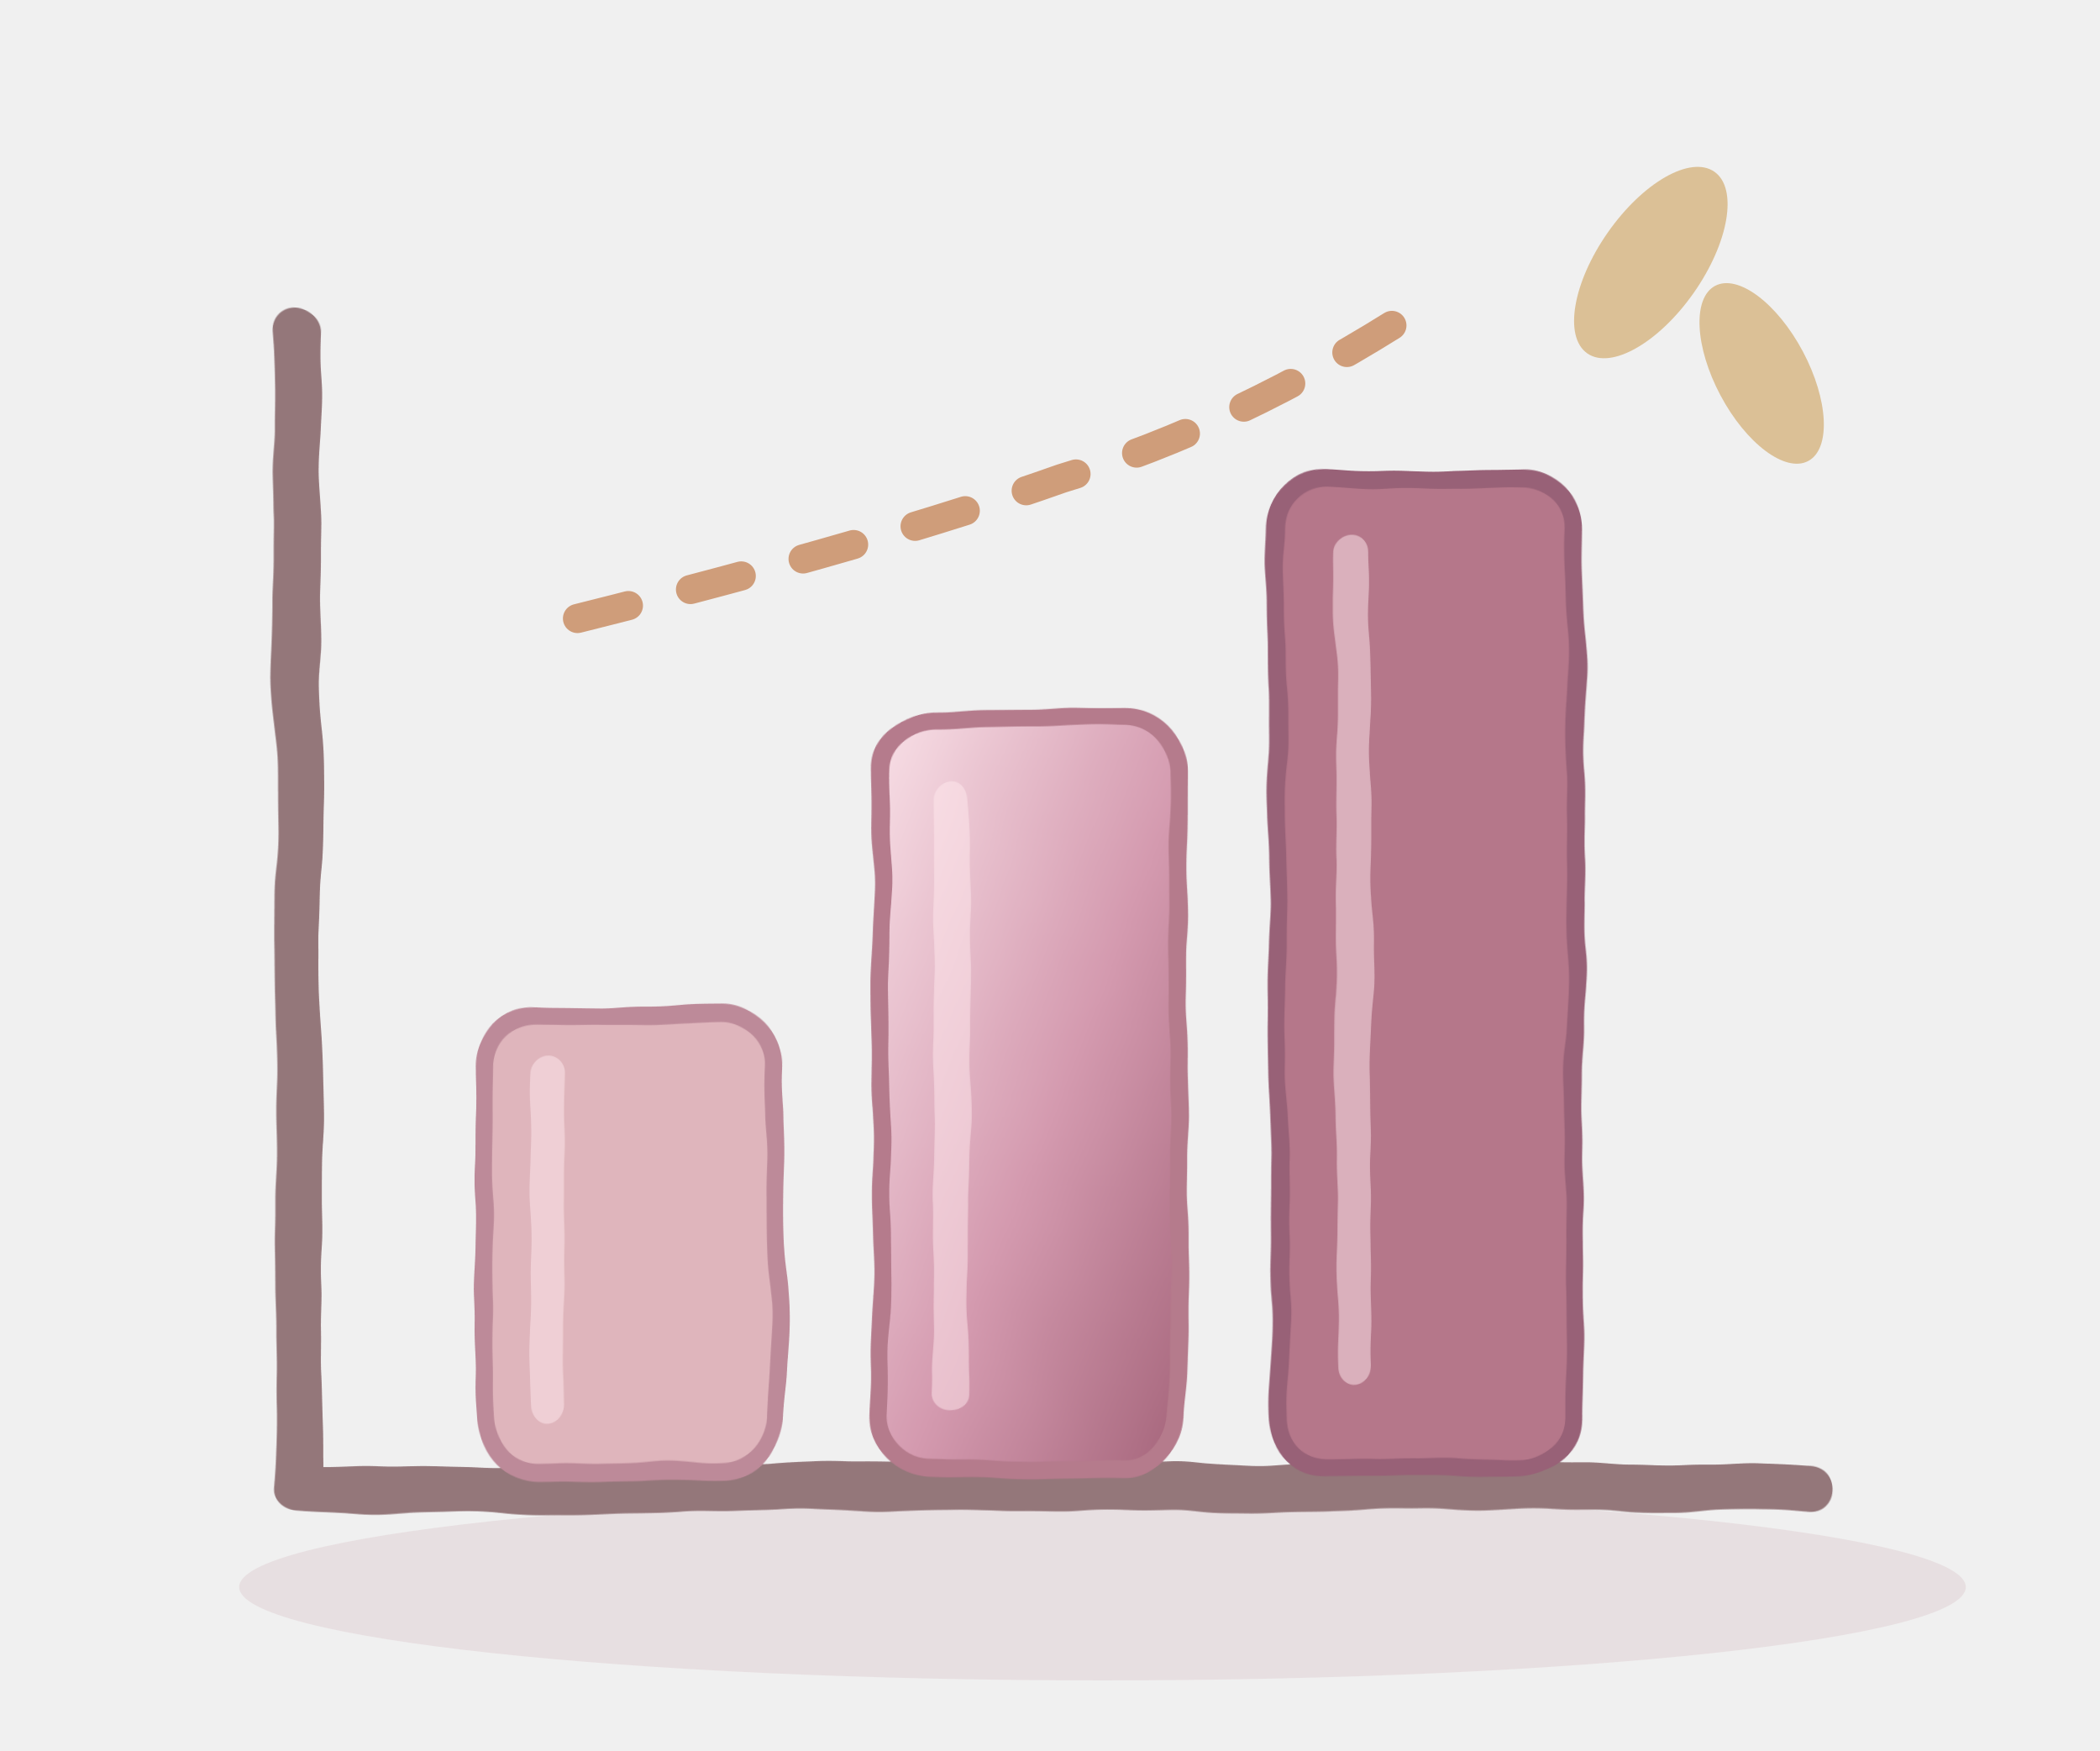
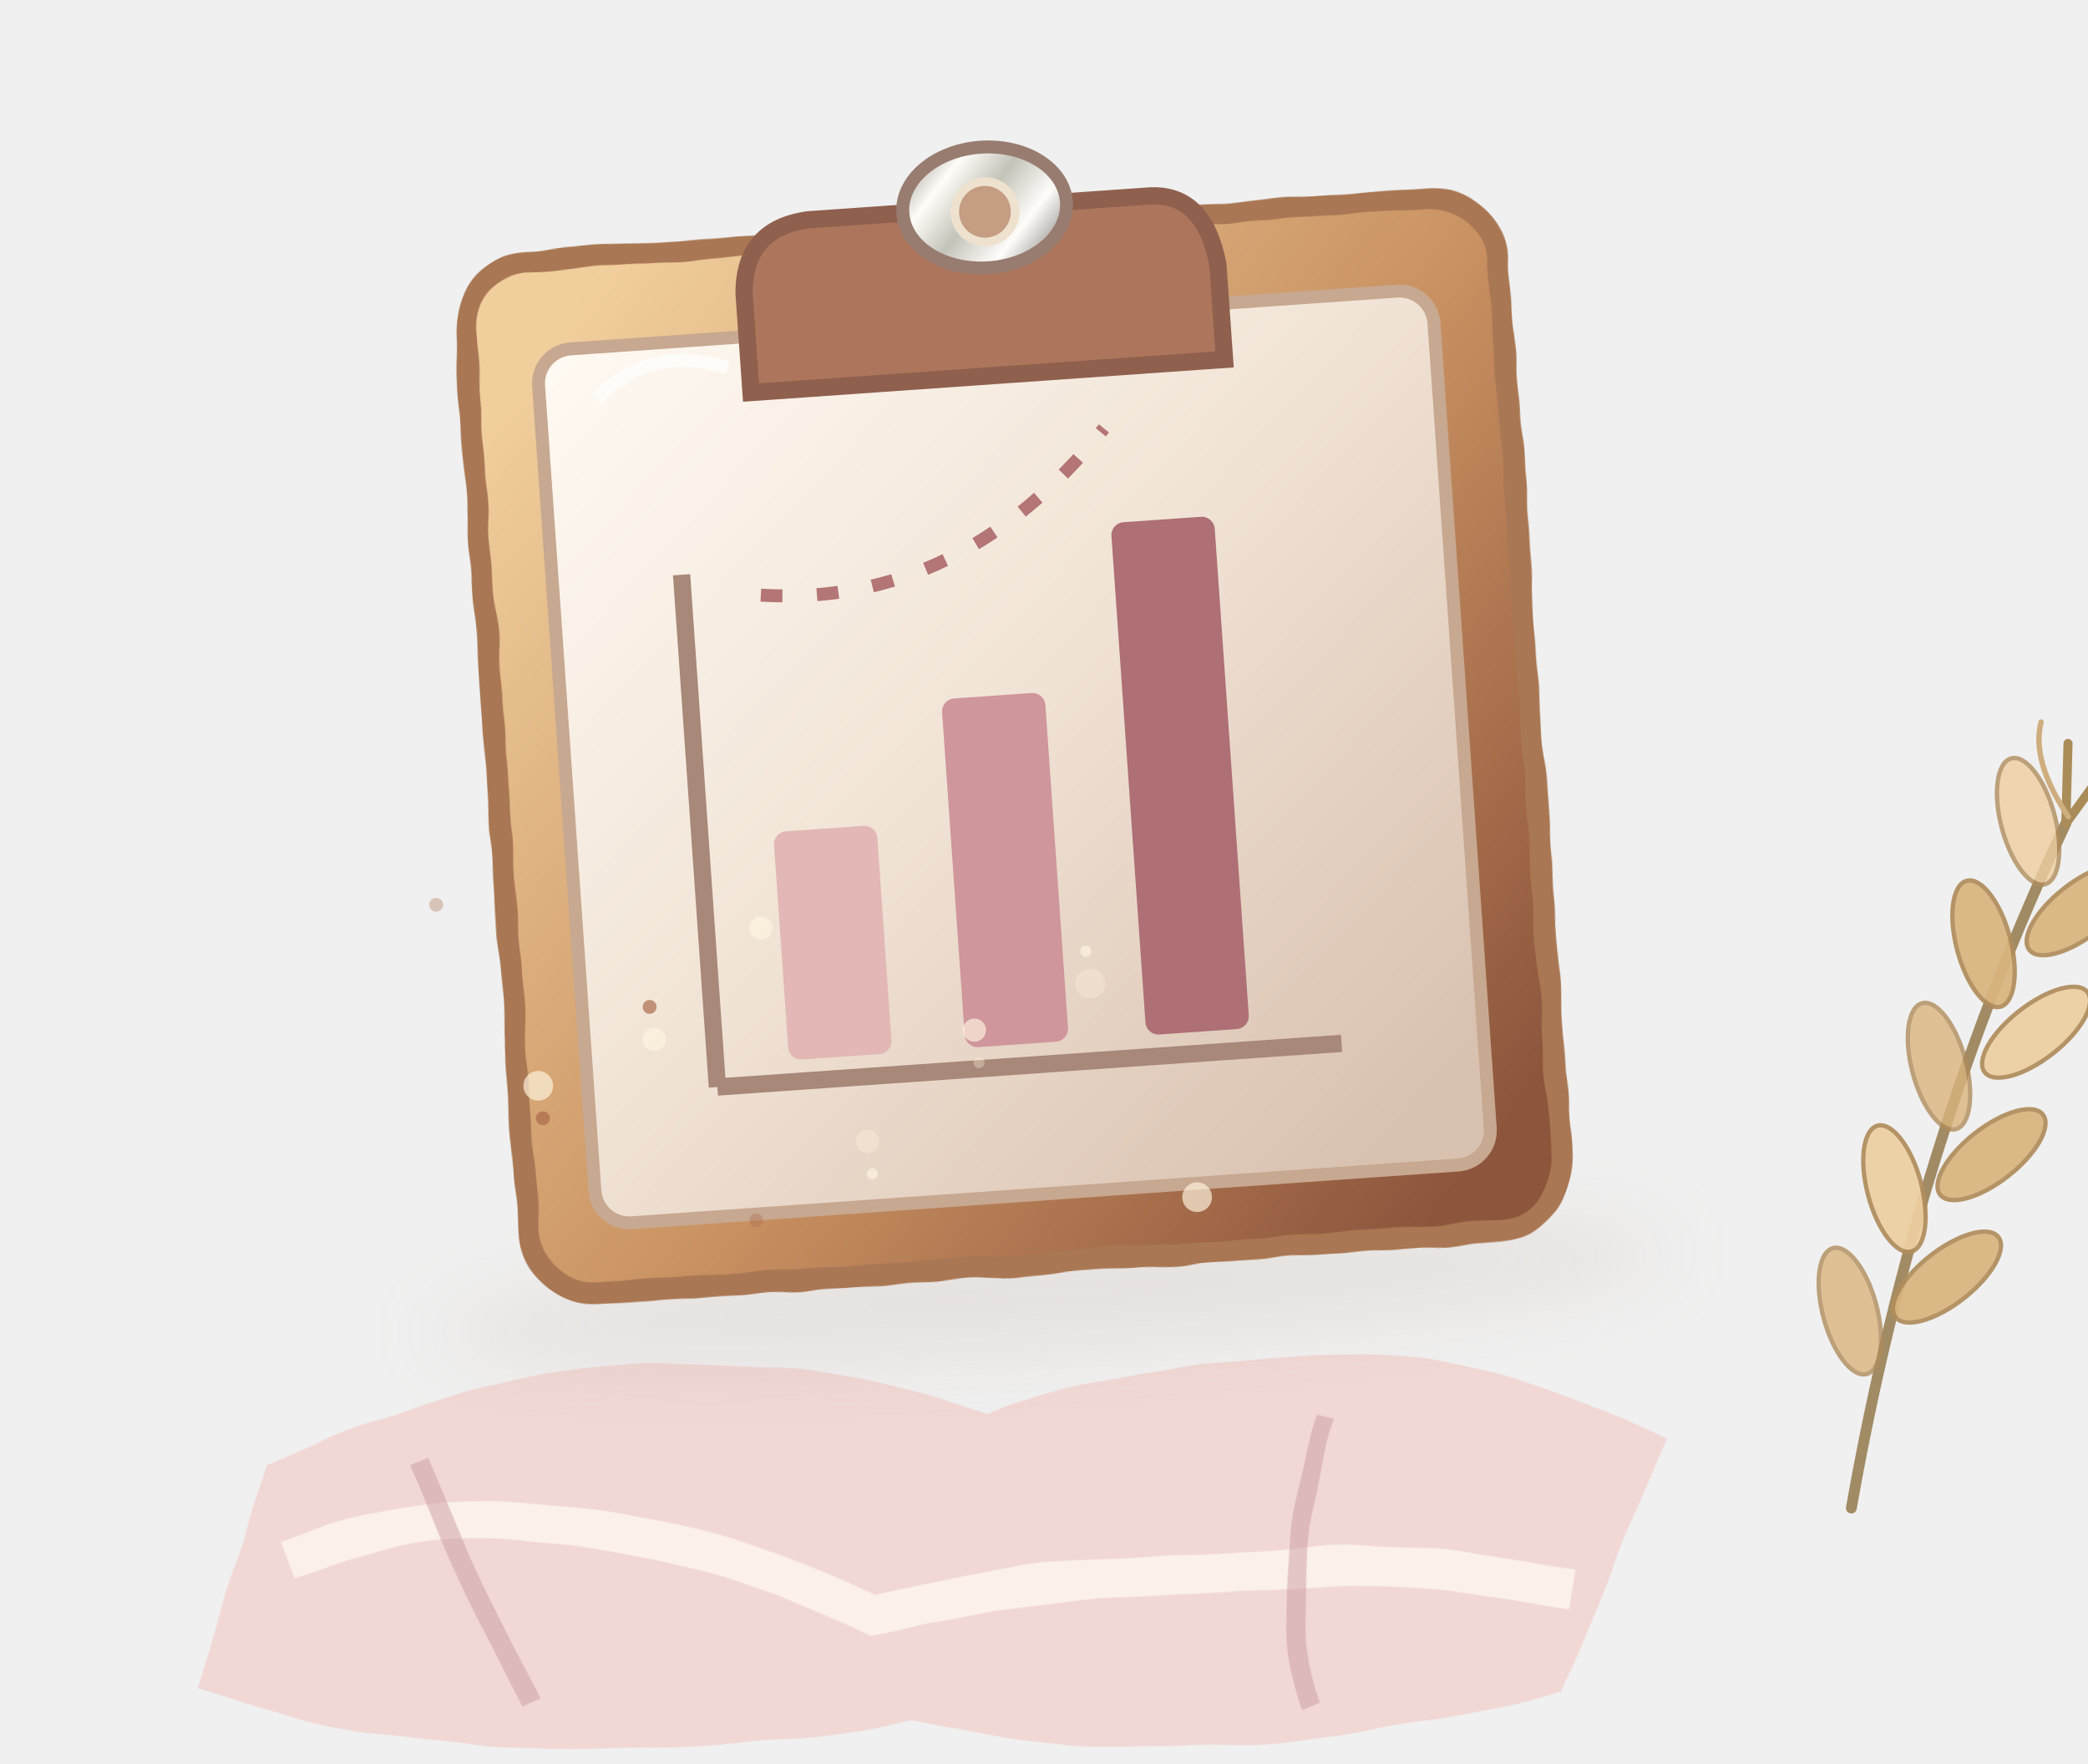
- <svg xmlns="http://www.w3.org/2000/svg" viewBox="0 0 360 300" role="img" aria-labelledby="t">
+ <svg xmlns="http://www.w3.org/2000/svg" viewBox="0 0 450 380" role="img" aria-labelledby="t">
  <defs>
-     <linearGradient id="rose" x1="0" y1="0" x2="1" y2="1">
-       <stop stop-color="#f8dfe6" />
-       <stop offset=".55" stop-color="#d49aaf" />
-       <stop offset="1" stop-color="#a6667c" />
+     <linearGradient id="crust" x1="0" y1="0" x2=".85" y2="1">
+       <stop stop-color="#ffefc6" />
+       <stop offset=".24" stop-color="#e7a96f" />
+       <stop offset=".57" stop-color="#c78150" />
+       <stop offset=".83" stop-color="#9e5939" />
+       <stop offset="1" stop-color="#6a382b" />
    </linearGradient>
-     <linearGradient id="wood" x1="0" y1="0" x2=".7" y2="1">
-       <stop stop-color="#f6d6b1" />
-       <stop offset=".5" stop-color="#ce9468" />
-       <stop offset="1" stop-color="#935a42" />
+     <linearGradient id="crumb" x1="0" y1="0" x2=".65" y2="1">
+       <stop stop-color="#fff9e9" />
+       <stop offset=".45" stop-color="#fae9c9" />
+       <stop offset="1" stop-color="#deb78b" />
    </linearGradient>
-     <filter id="wash">
-       <feTurbulence type="fractalNoise" baseFrequency=".034" numOctaves="3" seed="13" result="noise" />
-       <feDisplacementMap in="SourceGraphic" in2="noise" scale="2.6" />
+     <linearGradient id="paper" x1="0" y1="0" x2=".9" y2=".95">
+       <stop stop-color="#fffaf3" />
+       <stop offset=".47" stop-color="#f2e5d8" />
+       <stop offset="1" stop-color="#d9c1b0" />
+     </linearGradient>
+     <linearGradient id="blush" x1="0" y1="0" x2=".9" y2="1">
+       <stop stop-color="#f4d5d5" />
+       <stop offset=".52" stop-color="#d5a09f" />
+       <stop offset="1" stop-color="#9e656a" />
+     </linearGradient>
+     <linearGradient id="wood" x1=".05" y1=".1" x2=".95" y2=".9">
+       <stop stop-color="#f1cf9d" />
+       <stop offset=".55" stop-color="#c99161" />
+       <stop offset="1" stop-color="#8d553c" />
+     </linearGradient>
+     <linearGradient id="glass" x1="0" y1=".1" x2="1" y2=".3">
+       <stop stop-color="#978681" stop-opacity=".48" />
+       <stop offset=".21" stop-color="#fdfbf4" stop-opacity=".55" />
+       <stop offset=".65" stop-color="#e6dfd4" stop-opacity=".16" />
+       <stop offset="1" stop-color="#807b77" stop-opacity=".55" />
+     </linearGradient>
+     <linearGradient id="starter" x1=".1" y1=".1" x2=".5" y2="1">
+       <stop stop-color="#f3d9ab" />
+       <stop offset=".55" stop-color="#d3a171" />
+       <stop offset="1" stop-color="#a36e50" />
+     </linearGradient>
+     <linearGradient id="metal" x1="0" y1=".15" x2="1" y2=".8">
+       <stop stop-color="#a7a29a" />
+       <stop offset=".23" stop-color="#fefdf8" />
+       <stop offset=".48" stop-color="#c4c3b9" />
+       <stop offset=".75" stop-color="#fffdfa" />
+       <stop offset="1" stop-color="#8d8b86" />
+     </linearGradient>
+     <filter id="wash" x="-8%" y="-8%" width="116%" height="116%">
+       <feTurbulence type="fractalNoise" baseFrequency=".018" numOctaves="3" seed="9" result="noise" />
+       <feDisplacementMap in="SourceGraphic" in2="noise" scale="3.8" />
+     </filter>
+     <filter id="dry" x="-8%" y="-8%" width="116%" height="116%">
+       <feTurbulence type="fractalNoise" baseFrequency=".062" numOctaves="2" seed="14" result="noise" />
+       <feDisplacementMap in="SourceGraphic" in2="noise" scale="1.9" />
+     </filter>
+     <filter id="shade">
+       <feGaussianBlur stdDeviation="9" />
    </filter>
  </defs>
-   <ellipse cx="189" cy="272" rx="148" ry="16" fill="#bb8995" opacity=".16" />
-   <g filter="url(#wash)" stroke-linecap="round">
-     <path d="M51 255V57M51 255h259" stroke="#94777a" stroke-width="8" fill="none" />
-     <rect x="83" y="174" width="50" height="78" rx="9" fill="#dfb5bc" stroke="#bd8a99" stroke-width="3" />
-     <rect x="151" y="123" width="51" height="129" rx="9" fill="url(#rose)" stroke="#b57b8c" stroke-width="3" />
-     <rect x="219" y="82" width="51" height="170" rx="9" fill="#b5778a" stroke="#986177" stroke-width="3" />
-     <path d="M94 184v57m69-104v102m69-144v139" stroke="#ffe9ed" stroke-width="6" opacity=".5" />
+   <g transform="translate(53 281) scale(0.84)" filter="url(#wash)">
+     <path d="M5 41q92-45 186-12 94-35 174 6l-28 64q-90 25-166 8-101 18-183-8z" fill="#f1d5d2" opacity=".9" />
+     <path d="M10 65q65-25 151 15 108-22 179-7" stroke="#fff9ef" opacity=".74" stroke-width="10" fill="none" />
+     <path d="M44 40q16 37 29 62M277 29q-15 47-4 74" stroke="#cb999d" opacity=".48" stroke-width="5" fill="none" />
  </g>
-   <path d="M99 106q52-13 83-24 30-9 61-29" stroke="#cf9d7a" stroke-width="5" stroke-linecap="round" stroke-dasharray="9 11" fill="none" />
-   <g fill="#d6b47f" opacity=".8">
-     <ellipse cx="283" cy="45" rx="9" ry="19" transform="rotate(35 283 45)" />
-     <ellipse cx="302" cy="64" rx="8" ry="17" transform="rotate(-28 302 64)" />
+   <g transform="translate(76 30) rotate(-4) scale(0.93)">
+     <ellipse cx="143" cy="278" rx="142" ry="14" fill="#ab8e7e" opacity=".15" filter="url(#shade)" />
+     <rect x="23" y="31" width="240" height="240" rx="16" fill="url(#wood)" stroke="#a97753" stroke-width="5" filter="url(#dry)" />
+     <rect x="39" y="52" width="208" height="203" rx="8" fill="url(#paper)" stroke="#c7a890" stroke-width="3" />
+     <path d="M104 26h79q13 0 15 17v22h-110V42q1-15 16-16z" fill="#ad765c" stroke="#8f604e" stroke-width="4" />
+     <ellipse cx="145" cy="26" rx="19" ry="14" fill="url(#metal)" stroke="#987c70" stroke-width="3" />
+     <circle cx="145" cy="27" r="7" fill="#c59d83" stroke="#eee2cf" stroke-width="2" />
+     <path d="M69 225v-119m0 119h145" stroke="#a88878" stroke-width="4" fill="none" />
+     <rect x="86" y="167" width="24" height="53" rx="3" fill="#e2b7b5" />
+     <rect x="127" y="139" width="24" height="81" rx="3" fill="#cf969b" />
+     <rect x="169" y="101" width="24" height="119" rx="3" fill="#ae6f75" />
+     <path d="M87 112q46 6 82-33" stroke="#b37575" stroke-width="3" fill="none" stroke-dasharray="5 8" />
+     <path d="M52 64q14-12 31-5" stroke="#fff" stroke-width="3" opacity=".64" fill="none" />
  </g>
+   <g transform="translate(399 325) rotate(20) scale(0.78)" stroke-linecap="round">
+     <path d="M0 0Q-18-102-9-198" fill="none" stroke="#a18b64" stroke-width="3" />
+     <path d="M-9-198l-7-21m7 21 6-21" stroke="#aa8c58" stroke-width="2.5" />
+     <ellipse cx="-19" cy="-195" rx="7.5" ry="18" transform="rotate(-35 -19 -195)" fill="#edcea0" opacity=".8" stroke="#af8c5b" stroke-width="1.2" />
+     <ellipse cx="3" cy="-177" rx="7.5" ry="18" transform="rotate(32 3 -177)" fill="#d9b47d" opacity=".92" stroke="#af8c5b" stroke-width="1.2" />
+     <ellipse cx="-19" cy="-159" rx="7.5" ry="18" transform="rotate(-35 -19 -159)" fill="#d9b47d" opacity=".92" stroke="#af8c5b" stroke-width="1.2" />
+     <ellipse cx="3" cy="-141" rx="7.5" ry="18" transform="rotate(32 3 -141)" fill="#edcea0" opacity=".92" stroke="#af8c5b" stroke-width="1.2" />
+     <ellipse cx="-19" cy="-123" rx="7.5" ry="18" transform="rotate(-35 -19 -123)" fill="#d9b47d" opacity=".8" stroke="#af8c5b" stroke-width="1.2" />
+     <ellipse cx="3" cy="-105" rx="7.5" ry="18" transform="rotate(32 3 -105)" fill="#d9b47d" opacity=".92" stroke="#af8c5b" stroke-width="1.2" />
+     <ellipse cx="-19" cy="-87" rx="7.5" ry="18" transform="rotate(-35 -19 -87)" fill="#edcea0" opacity=".92" stroke="#af8c5b" stroke-width="1.2" />
+     <ellipse cx="3" cy="-69" rx="7.5" ry="18" transform="rotate(32 3 -69)" fill="#d9b47d" opacity=".92" stroke="#af8c5b" stroke-width="1.2" />
+     <ellipse cx="-19" cy="-51" rx="7.5" ry="18" transform="rotate(-35 -19 -51)" fill="#d9b47d" opacity=".8" stroke="#af8c5b" stroke-width="1.2" />
+     <path d="M-9-200Q-24-211-25-222" stroke="#cead7e" stroke-width="1.5" fill="none" />
+   </g>
+   <circle cx="94" cy="195" r="1.5" fill="#a86848" opacity=".33" />
+   <circle cx="141" cy="224" r="2.5" fill="#fff4df" opacity=".67" />
+   <circle cx="188" cy="253" r="1.2" fill="#fff4df" opacity=".67" />
+   <circle cx="235" cy="212" r="3.2" fill="#fff4df" opacity=".33" />
+   <circle cx="117" cy="241" r="1.5" fill="#a86848" opacity=".67" />
+   <circle cx="164" cy="200" r="2.5" fill="#fff4df" opacity=".67" />
+   <circle cx="211" cy="229" r="1.2" fill="#fff4df" opacity=".33" />
+   <circle cx="258" cy="258" r="3.2" fill="#fff4df" opacity=".67" />
+   <circle cx="140" cy="217" r="1.5" fill="#a86848" opacity=".67" />
+   <circle cx="187" cy="246" r="2.5" fill="#fff4df" opacity=".33" />
+   <circle cx="234" cy="205" r="1.2" fill="#fff4df" opacity=".67" />
+   <circle cx="116" cy="234" r="3.2" fill="#fff4df" opacity=".67" />
+   <circle cx="163" cy="263" r="1.5" fill="#a86848" opacity=".33" />
+   <circle cx="210" cy="222" r="2.5" fill="#fff4df" opacity=".67" />
</svg>
